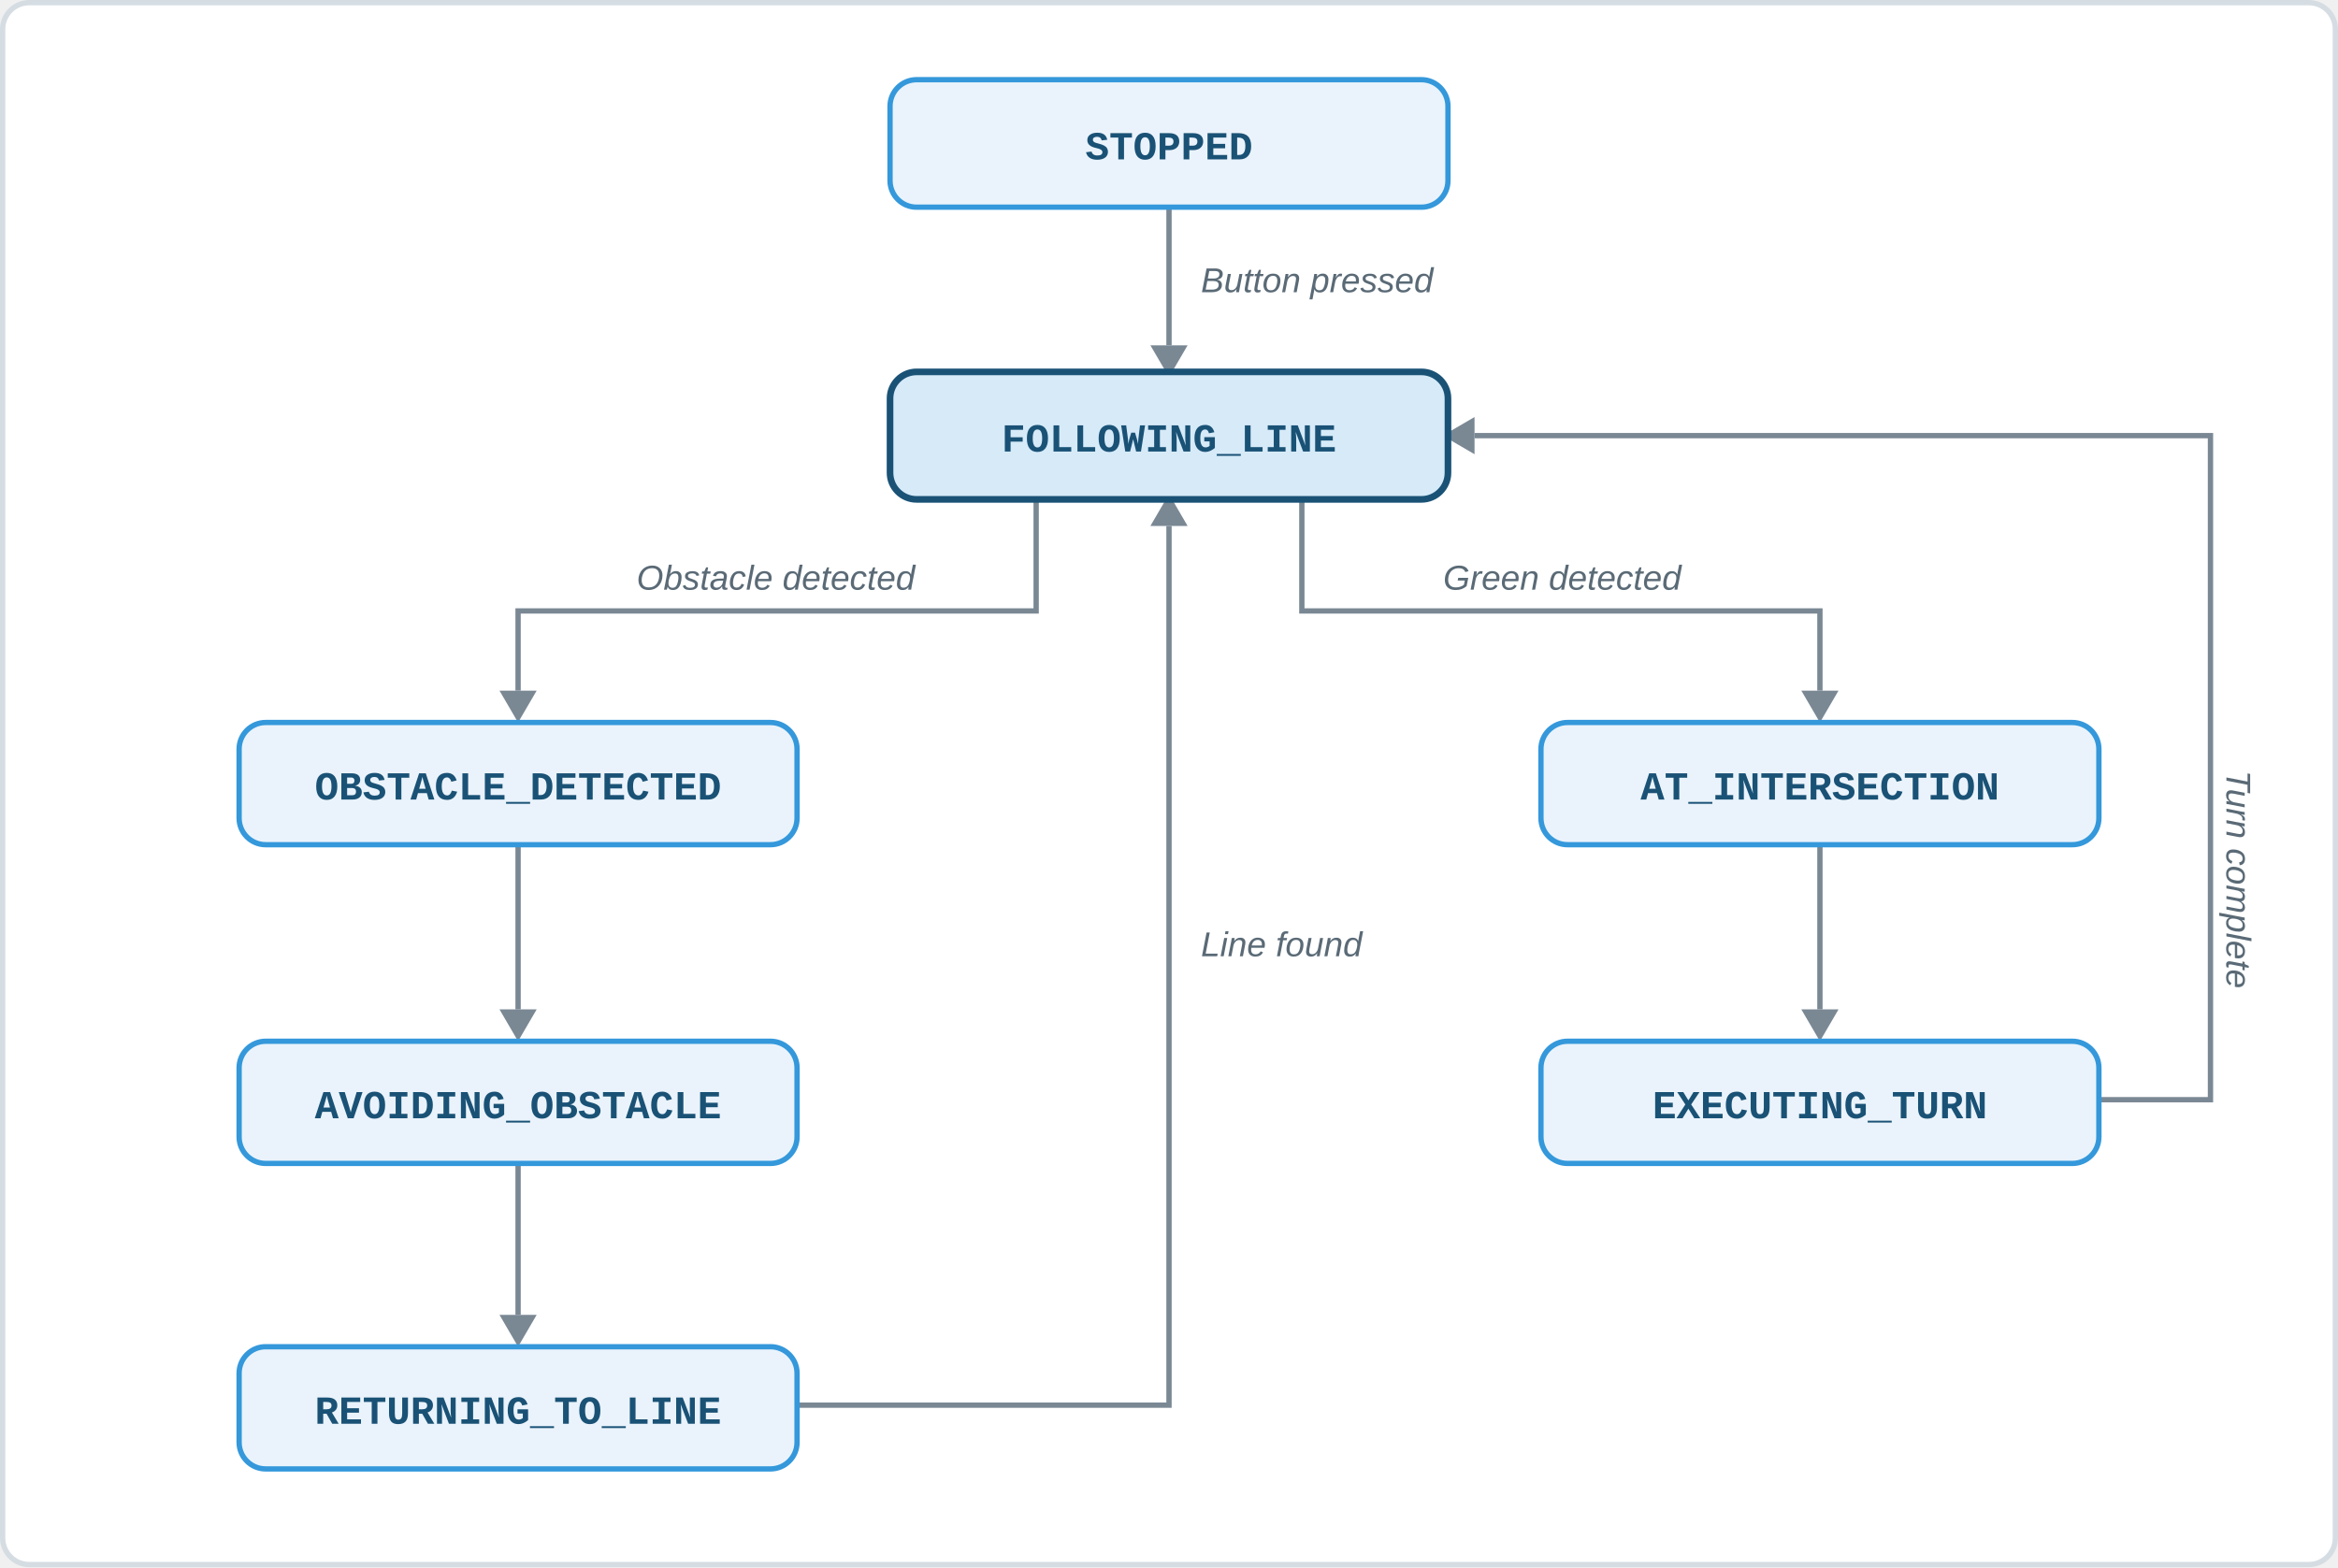
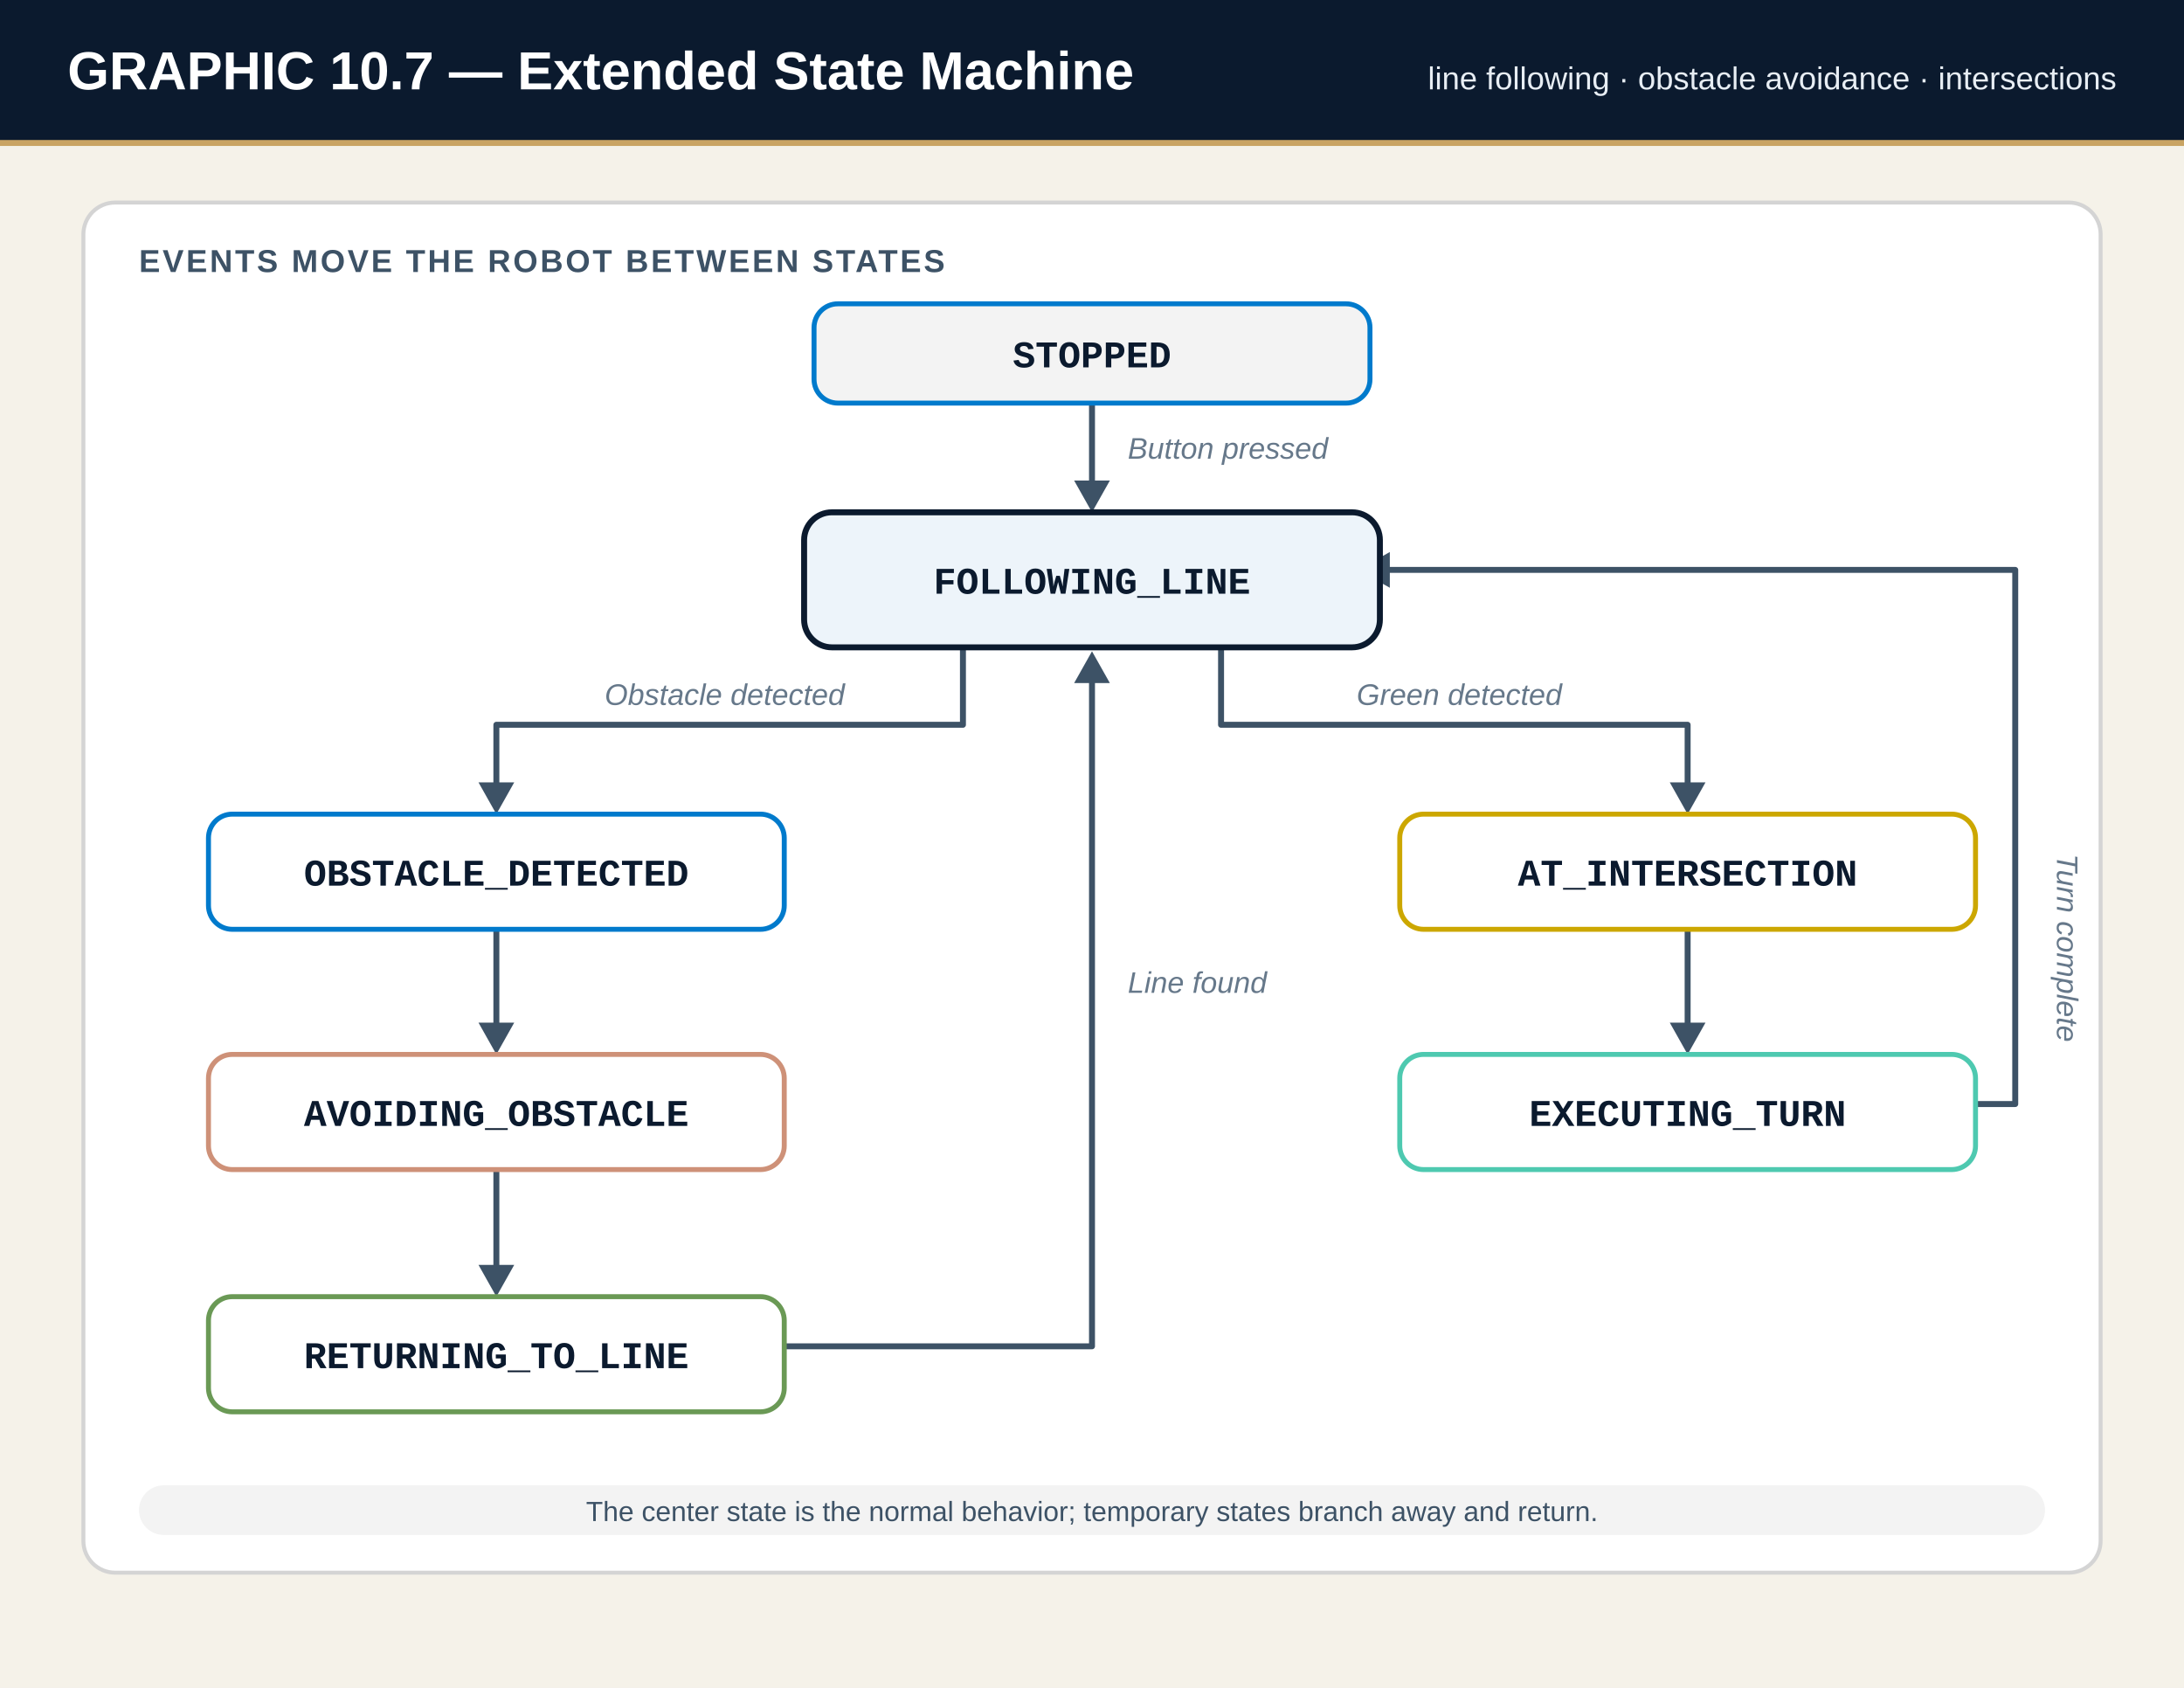
- <svg xmlns="http://www.w3.org/2000/svg" viewBox="0 0 880 590" font-family="Arial, Helvetica, sans-serif">
-   <rect x="1" y="1" width="878" height="588" rx="10" fill="#ffffff" stroke="#d5dde3" stroke-width="2" />
-   <g stroke="#7a8894" stroke-width="2" fill="none">
-     <path d="M 440 78 V 130" />
-     <path d="M 390 188 V 230 H 195 V 260" />
-     <path d="M 490 188 V 230 H 685 V 260" />
-     <path d="M 195 318 V 380" />
-     <path d="M 685 318 V 380" />
-     <path d="M 195 438 V 495" />
-     <path d="M 300 529 H 440 V 198" />
-     <path d="M 790 414 H 832 V 164 H 555" />
+ <svg xmlns="http://www.w3.org/2000/svg" width="1100" height="850" viewBox="0 0 1100 850" role="img" aria-labelledby="title desc">
+   <rect x="0" y="0" width="1100" height="850" fill="#F5F2E9" />
+   <rect x="0" y="0" width="1100" height="72" fill="#0B1A2E" />
+   <text x="34" y="45" font-family="Arial, Helvetica, sans-serif" font-size="27" font-weight="700" fill="#FFFFFF">GRAPHIC 10.7 — Extended State Machine</text>
+   <text x="1066" y="45" text-anchor="end" font-family="Arial, Helvetica, sans-serif" font-size="16" fill="#E8EEF4">line following · obstacle avoidance · intersections</text>
+   <line x1="0" y1="72" x2="1100" y2="72" stroke="#C9A463" stroke-width="3" />
+   <rect x="42" y="102" width="1016" height="690" rx="16" fill="#FFFFFF" stroke="#D4D4D4" stroke-width="2" />
+   <text x="70" y="137" font-family="Arial, Helvetica, sans-serif" font-size="16" font-weight="700" letter-spacing="1.2" fill="#3D5266">EVENTS MOVE THE ROBOT BETWEEN STATES</text>
+   <g fill="none" stroke="#3D5266" stroke-width="3" stroke-linecap="round" stroke-linejoin="round">
+     <path d="M550 203 V250" />
+     <path d="M485 326 V365 H250 V402" />
+     <path d="M615 326 V365 H850 V402" />
+     <path d="M250 468 V523" />
+     <path d="M850 468 V523" />
+     <path d="M250 589 V645" />
+     <path d="M380 678 H550 V336" />
+     <path d="M980 556 H1015 V287 H690" />
  </g>
-   <g fill="#7a8894">
-     <polygon points="433,130 440,142 447,130" />
-     <polygon points="188,260 195,272 202,260" />
-     <polygon points="678,260 685,272 692,260" />
-     <polygon points="188,380 195,392 202,380" />
-     <polygon points="678,380 685,392 692,380" />
-     <polygon points="188,495 195,507 202,495" />
-     <polygon points="433,198 440,186 447,198" />
-     <polygon points="555,157 543,164 555,171" />
+   <g fill="#3D5266">
+     <polygon points="541,242 550,258 559,242" />
+     <polygon points="241,394 250,410 259,394" />
+     <polygon points="841,394 850,410 859,394" />
+     <polygon points="241,515 250,531 259,515" />
+     <polygon points="841,515 850,531 859,515" />
+     <polygon points="241,637 250,653 259,637" />
+     <polygon points="541,344 550,328 559,344" />
+     <polygon points="700,278 684,287 700,296" />
  </g>
-   <g font-size="13" font-style="italic" fill="#5a6a76">
-     <text x="452" y="110">Button pressed</text>
-     <text x="292" y="222" text-anchor="middle">Obstacle detected</text>
-     <text x="588" y="222" text-anchor="middle">Green detected</text>
-     <text x="452" y="360">Line found</text>
-     <text x="838" y="290" transform="rotate(90 838 290)">Turn complete</text>
+   <g font-family="Arial, Helvetica, sans-serif" font-size="15" font-style="italic" fill="#66788A">
+     <text x="568" y="231">Button pressed</text>
+     <text x="365" y="355" text-anchor="middle">Obstacle detected</text>
+     <text x="735" y="355" text-anchor="middle">Green detected</text>
+     <text x="568" y="500">Line found</text>
+     <text x="1036" y="430" transform="rotate(90 1036 430)">Turn complete</text>
  </g>
-   <g font-family="'Courier New', Courier, monospace" font-size="15" font-weight="bold" text-anchor="middle">
-     <rect x="335" y="30" width="210" height="48" rx="10" fill="#eaf3fb" stroke="#3498db" stroke-width="2" />
-     <text x="440" y="60" fill="#1a5276" textLength="70">STOPPED</text>
-     <rect x="335" y="140" width="210" height="48" rx="10" fill="#d6eaf8" stroke="#1a5276" stroke-width="2.5" />
-     <text x="440" y="170" fill="#1a5276" textLength="140">FOLLOWING_LINE</text>
-     <rect x="90" y="272" width="210" height="46" rx="10" fill="#eaf3fb" stroke="#3498db" stroke-width="2" />
-     <text x="195" y="301" fill="#1a5276" textLength="170">OBSTACLE_DETECTED</text>
-     <rect x="580" y="272" width="210" height="46" rx="10" fill="#eaf3fb" stroke="#3498db" stroke-width="2" />
-     <text x="685" y="301" fill="#1a5276" textLength="150">AT_INTERSECTION</text>
-     <rect x="90" y="392" width="210" height="46" rx="10" fill="#eaf3fb" stroke="#3498db" stroke-width="2" />
-     <text x="195" y="421" fill="#1a5276" textLength="170">AVOIDING_OBSTACLE</text>
-     <rect x="580" y="392" width="210" height="46" rx="10" fill="#eaf3fb" stroke="#3498db" stroke-width="2" />
-     <text x="685" y="421" fill="#1a5276" textLength="140">EXECUTING_TURN</text>
-     <rect x="90" y="507" width="210" height="46" rx="10" fill="#eaf3fb" stroke="#3498db" stroke-width="2" />
-     <text x="195" y="536" fill="#1a5276" textLength="170">RETURNING_TO_LINE</text>
+   <g font-family="Courier New, monospace" font-size="19" font-weight="700" text-anchor="middle">
+     <rect x="410" y="153" width="280" height="50" rx="12" fill="#F3F3F3" stroke="#007ACC" stroke-width="2.5" />
+     <text x="550" y="185" fill="#0B1A2E">STOPPED</text>
+     <rect x="405" y="258" width="290" height="68" rx="14" fill="#EDF4FA" stroke="#0B1A2E" stroke-width="3" />
+     <text x="550" y="299" fill="#0B1A2E">FOLLOWING_LINE</text>
+     <rect x="105" y="410" width="290" height="58" rx="12" fill="#FFFFFF" stroke="#007ACC" stroke-width="2.5" />
+     <text x="250" y="446" fill="#0B1A2E">OBSTACLE_DETECTED</text>
+     <rect x="705" y="410" width="290" height="58" rx="12" fill="#FFFFFF" stroke="#CCA700" stroke-width="2.5" />
+     <text x="850" y="446" fill="#0B1A2E">AT_INTERSECTION</text>
+     <rect x="105" y="531" width="290" height="58" rx="12" fill="#FFFFFF" stroke="#CE9178" stroke-width="2.5" />
+     <text x="250" y="567" fill="#0B1A2E">AVOIDING_OBSTACLE</text>
+     <rect x="705" y="531" width="290" height="58" rx="12" fill="#FFFFFF" stroke="#4EC9B0" stroke-width="2.5" />
+     <text x="850" y="567" fill="#0B1A2E">EXECUTING_TURN</text>
+     <rect x="105" y="653" width="290" height="58" rx="12" fill="#FFFFFF" stroke="#6A9955" stroke-width="2.5" />
+     <text x="250" y="689" fill="#0B1A2E">RETURNING_TO_LINE</text>
  </g>
+   <rect x="70" y="748" width="960" height="25" rx="12.5" fill="#F3F3F3" />
+   <text x="550" y="766" text-anchor="middle" font-family="Arial, Helvetica, sans-serif" font-size="14" fill="#3D5266">The center state is the normal behavior; temporary states branch away and return.</text>
</svg>
